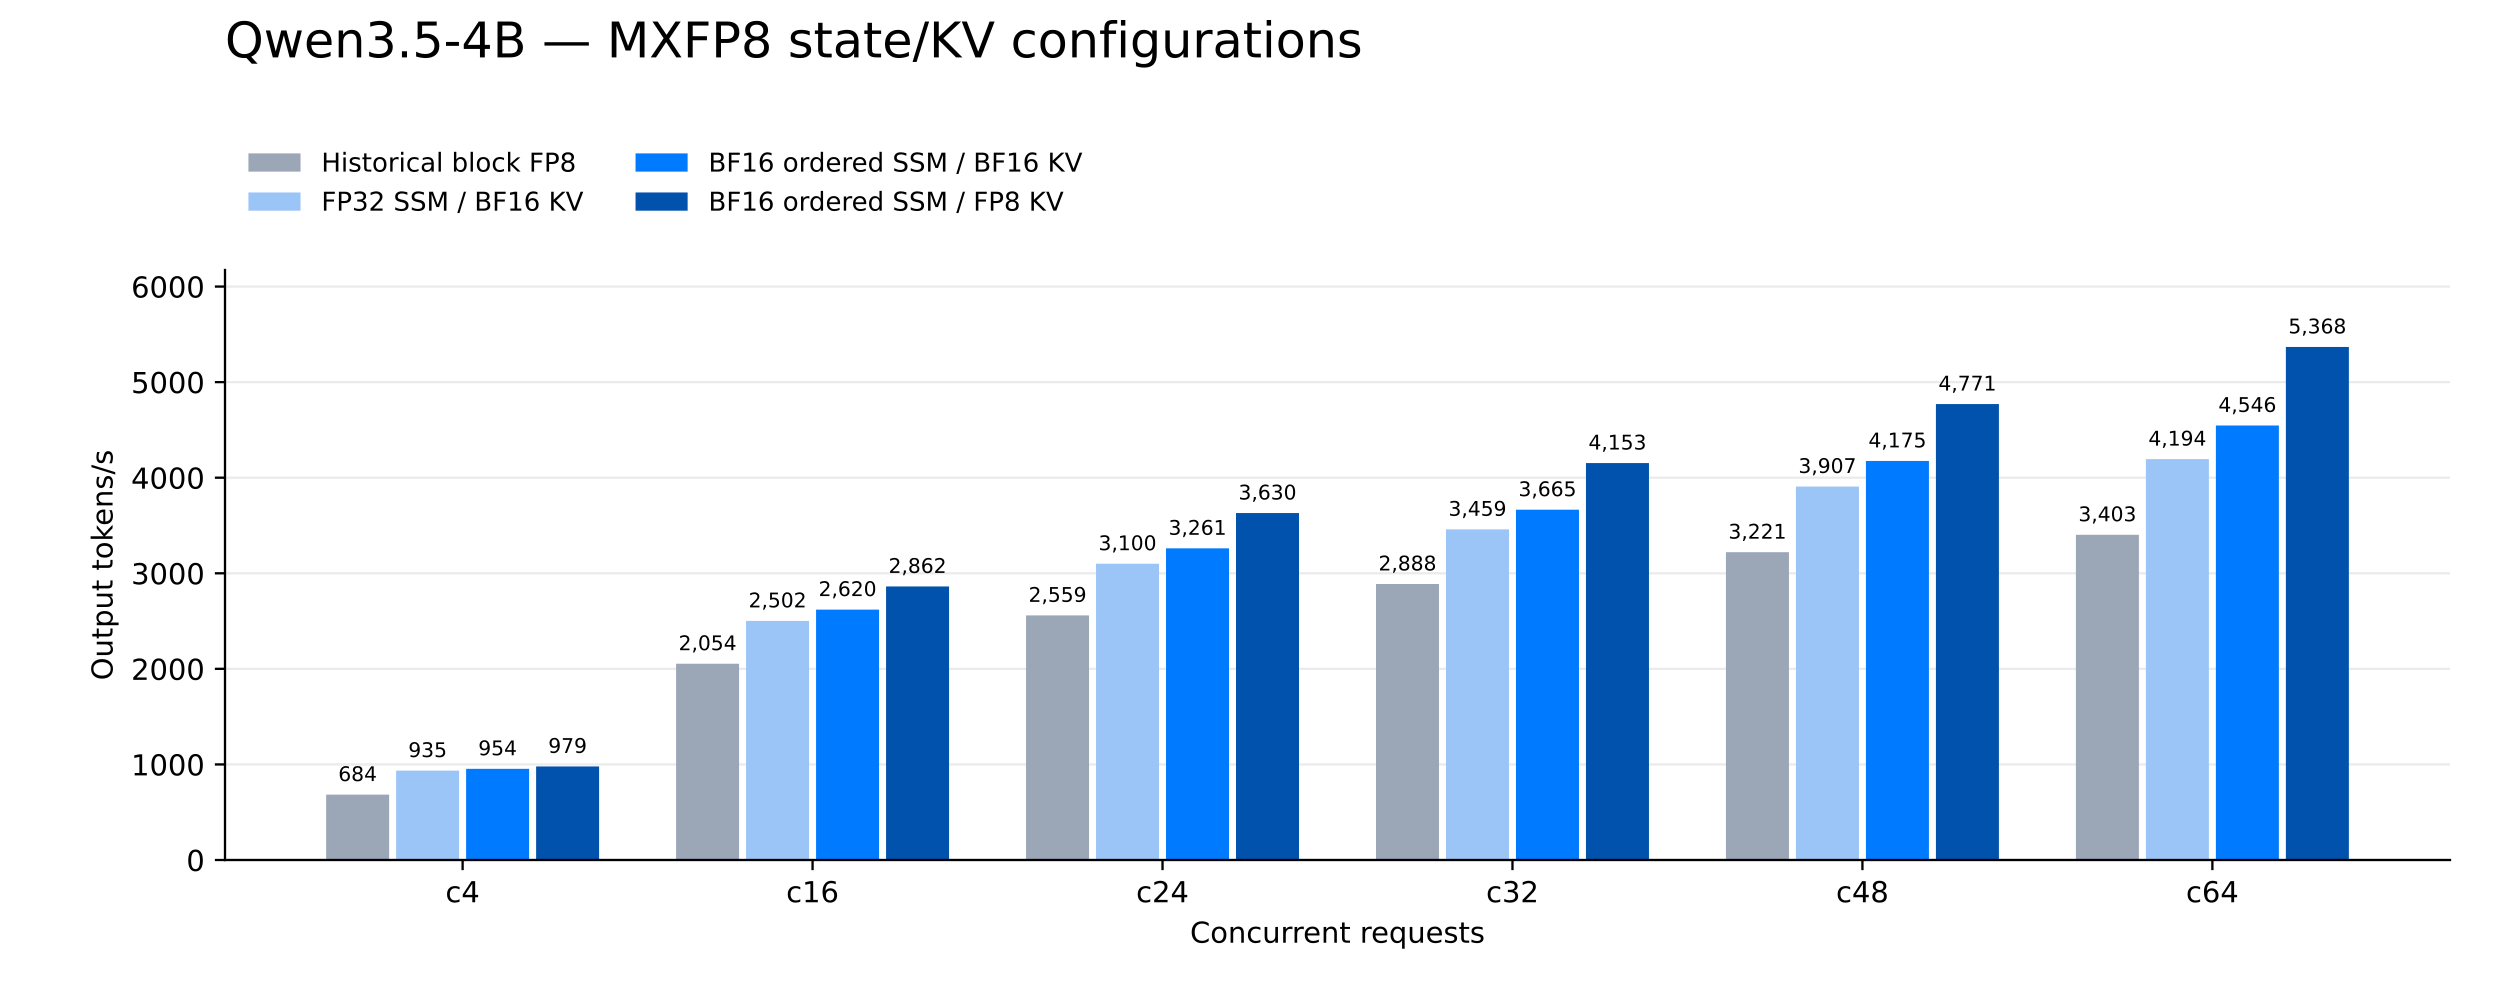
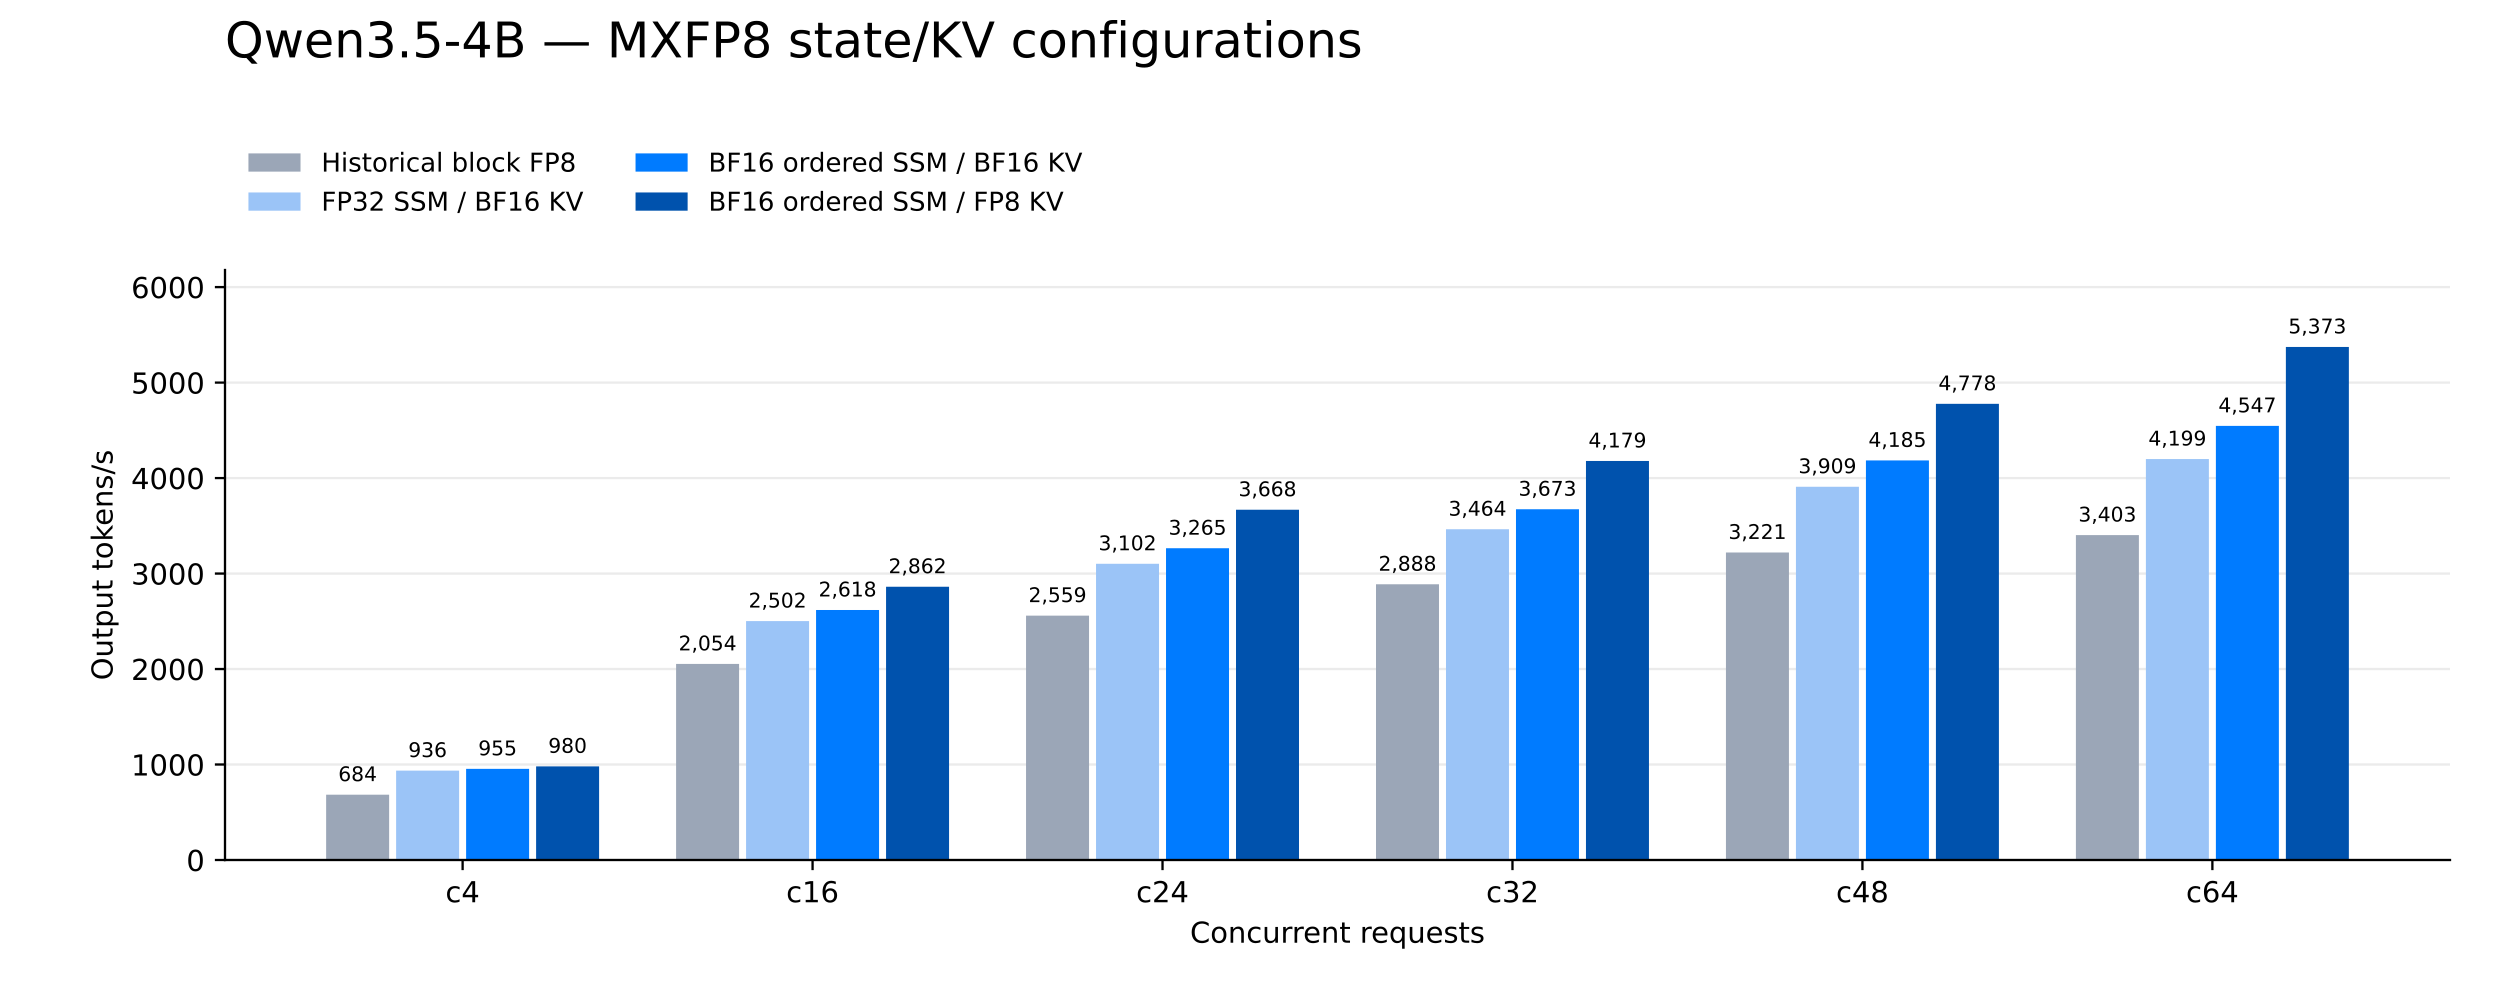
<svg xmlns="http://www.w3.org/2000/svg" xmlns:xlink="http://www.w3.org/1999/xlink" width="864pt" height="345.6pt" viewBox="0 0 864 345.6" version="1.1">
  <defs>
    <style type="text/css">:root { --chart-background: #ffffff; --chart-text: #111827; --chart-muted: #526071; --chart-axis: #8c98a8; --chart-grid: #cfd7e3; --chart-fp8: #9ba6b7; --chart-nvfp4: #526279; --chart-default: #9bc4f7; --chart-full: #007bff; --chart-emphasis: #0066cc; --chart-interval: #354152; } @media (prefers-color-scheme: dark) { :root { --chart-background: #0d1117; --chart-text: #e6edf3; --chart-muted: #9da7b3; --chart-axis: #6e7681; --chart-grid: #30363d; --chart-fp8: #778394; --chart-nvfp4: #a2b0c3; --chart-default: #284f7d; --chart-full: #379bff; --chart-emphasis: #58a6ff; --chart-interval: #c9d1d9; } }
*{stroke-linejoin: round; stroke-linecap: butt}</style>
  </defs>
  <g id="figure_1">
    <g id="patch_1">
      <path d="M 0 345.6 L 864 345.6 L 864 0 L 0 0 z " style="fill: var(--chart-background, #ffffff)" />
    </g>
    <g id="axes_1">
      <g id="patch_2">
        <path d="M 77.76 297.216 L 846.72 297.216 L 846.72 93.312 L 77.76 93.312 z " style="fill: var(--chart-background, #ffffff)" />
      </g>
      <g id="matplotlib.axis_1">
        <g id="xtick_1">
          <g id="line2d_1">
            <defs>
              <path id="m0486b7d3eb" d="M 0 0 L 0 3.5 " style="stroke: #000000; stroke-width: 0.8" />
            </defs>
            <g>
              <use xlink:href="#m0486b7d3eb" x="159.881" y="297.216" style="stroke: #000000; stroke-width: 0.8" />
            </g>
          </g>
          <g id="text_1">
            <text style="font-size: 10px; font-family: 'DejaVu Sans'; text-anchor: middle" x="159.881" y="311.814" transform="rotate(-0 159.8808 311.8137)">c4</text>
          </g>
        </g>
        <g id="xtick_2">
          <g id="line2d_2">
            <g>
              <use xlink:href="#m0486b7d3eb" x="280.824" y="297.216" style="stroke: #000000; stroke-width: 0.8" />
            </g>
          </g>
          <g id="text_2">
            <text style="font-size: 10px; font-family: 'DejaVu Sans'; text-anchor: middle" x="280.824" y="311.814" transform="rotate(-0 280.8245 311.8137)">c16</text>
          </g>
        </g>
        <g id="xtick_3">
          <g id="line2d_3">
            <g>
              <use xlink:href="#m0486b7d3eb" x="401.768" y="297.216" style="stroke: #000000; stroke-width: 0.8" />
            </g>
          </g>
          <g id="text_3">
            <text style="font-size: 10px; font-family: 'DejaVu Sans'; text-anchor: middle" x="401.768" y="311.814" transform="rotate(-0 401.7682 311.8137)">c24</text>
          </g>
        </g>
        <g id="xtick_4">
          <g id="line2d_4">
            <g>
              <use xlink:href="#m0486b7d3eb" x="522.712" y="297.216" style="stroke: #000000; stroke-width: 0.8" />
            </g>
          </g>
          <g id="text_4">
            <text style="font-size: 10px; font-family: 'DejaVu Sans'; text-anchor: middle" x="522.712" y="311.814" transform="rotate(-0 522.7118 311.8137)">c32</text>
          </g>
        </g>
        <g id="xtick_5">
          <g id="line2d_5">
            <g>
              <use xlink:href="#m0486b7d3eb" x="643.656" y="297.216" style="stroke: #000000; stroke-width: 0.8" />
            </g>
          </g>
          <g id="text_5">
            <text style="font-size: 10px; font-family: 'DejaVu Sans'; text-anchor: middle" x="643.656" y="311.814" transform="rotate(-0 643.6555 311.8137)">c48</text>
          </g>
        </g>
        <g id="xtick_6">
          <g id="line2d_6">
            <g>
              <use xlink:href="#m0486b7d3eb" x="764.599" y="297.216" style="stroke: #000000; stroke-width: 0.8" />
            </g>
          </g>
          <g id="text_6">
            <text style="font-size: 10px; font-family: 'DejaVu Sans'; text-anchor: middle" x="764.599" y="311.814" transform="rotate(-0 764.5992 311.8137)">c64</text>
          </g>
        </g>
        <g id="text_7">
          <text style="font-size: 10px; font-family: 'DejaVu Sans'; text-anchor: middle" x="462.24" y="325.814" transform="rotate(-0 462.24 325.8137)">Concurrent requests</text>
        </g>
      </g>
      <g id="matplotlib.axis_2">
        <g id="ytick_1">
          <g id="line2d_7">
            <path d="M 77.76 297.216 L 846.72 297.216 " clip-path="url(#pac6886d995)" style="fill: none; stroke: #b0b0b0; stroke-opacity: 0.25; stroke-width: 0.8; stroke-linecap: square" />
          </g>
          <g id="line2d_8">
            <defs>
              <path id="mf60f5e8577" d="M 0 0 L -3.5 0 " style="stroke: #000000; stroke-width: 0.8" />
            </defs>
            <g>
              <use xlink:href="#mf60f5e8577" x="77.76" y="297.216" style="stroke: #000000; stroke-width: 0.8" />
            </g>
          </g>
          <g id="text_8">
            <text style="font-size: 10px; font-family: 'DejaVu Sans'; text-anchor: end" x="70.76" y="301.015" transform="rotate(-0 70.76 301.0148)">0</text>
          </g>
        </g>
        <g id="ytick_2">
          <g id="line2d_9">
-             <path d="M 77.76 264.185 L 846.72 264.185 " clip-path="url(#pac6886d995)" style="fill: none; stroke: #b0b0b0; stroke-opacity: 0.25; stroke-width: 0.8; stroke-linecap: square" />
+             <path d="M 77.76 264.218 L 846.72 264.218 " clip-path="url(#pac6886d995)" style="fill: none; stroke: #b0b0b0; stroke-opacity: 0.25; stroke-width: 0.8; stroke-linecap: square" />
          </g>
          <g id="line2d_10">
            <g>
-               <use xlink:href="#mf60f5e8577" x="77.76" y="264.185" style="stroke: #000000; stroke-width: 0.8" />
+               <use xlink:href="#mf60f5e8577" x="77.76" y="264.218" style="stroke: #000000; stroke-width: 0.8" />
            </g>
          </g>
          <g id="text_9">
-             <text style="font-size: 10px; font-family: 'DejaVu Sans'; text-anchor: end" x="70.76" y="267.984" transform="rotate(-0 70.76 267.984)">1000</text>
+             <text style="font-size: 10px; font-family: 'DejaVu Sans'; text-anchor: end" x="70.76" y="268.017" transform="rotate(-0 70.76 268.0165)">1000</text>
          </g>
        </g>
        <g id="ytick_3">
          <g id="line2d_11">
-             <path d="M 77.76 231.154 L 846.72 231.154 " clip-path="url(#pac6886d995)" style="fill: none; stroke: #b0b0b0; stroke-opacity: 0.25; stroke-width: 0.8; stroke-linecap: square" />
+             <path d="M 77.76 231.219 L 846.72 231.219 " clip-path="url(#pac6886d995)" style="fill: none; stroke: #b0b0b0; stroke-opacity: 0.25; stroke-width: 0.8; stroke-linecap: square" />
          </g>
          <g id="line2d_12">
            <g>
-               <use xlink:href="#mf60f5e8577" x="77.76" y="231.154" style="stroke: #000000; stroke-width: 0.8" />
+               <use xlink:href="#mf60f5e8577" x="77.76" y="231.219" style="stroke: #000000; stroke-width: 0.8" />
            </g>
          </g>
          <g id="text_10">
-             <text style="font-size: 10px; font-family: 'DejaVu Sans'; text-anchor: end" x="70.76" y="234.953" transform="rotate(-0 70.76 234.9533)">2000</text>
+             <text style="font-size: 10px; font-family: 'DejaVu Sans'; text-anchor: end" x="70.76" y="235.018" transform="rotate(-0 70.76 235.0182)">2000</text>
          </g>
        </g>
        <g id="ytick_4">
          <g id="line2d_13">
-             <path d="M 77.76 198.124 L 846.72 198.124 " clip-path="url(#pac6886d995)" style="fill: none; stroke: #b0b0b0; stroke-opacity: 0.25; stroke-width: 0.8; stroke-linecap: square" />
+             <path d="M 77.76 198.221 L 846.72 198.221 " clip-path="url(#pac6886d995)" style="fill: none; stroke: #b0b0b0; stroke-opacity: 0.25; stroke-width: 0.8; stroke-linecap: square" />
          </g>
          <g id="line2d_14">
            <g>
-               <use xlink:href="#mf60f5e8577" x="77.76" y="198.124" style="stroke: #000000; stroke-width: 0.8" />
+               <use xlink:href="#mf60f5e8577" x="77.76" y="198.221" style="stroke: #000000; stroke-width: 0.8" />
            </g>
          </g>
          <g id="text_11">
-             <text style="font-size: 10px; font-family: 'DejaVu Sans'; text-anchor: end" x="70.76" y="201.922" transform="rotate(-0 70.76 201.9225)">3000</text>
+             <text style="font-size: 10px; font-family: 'DejaVu Sans'; text-anchor: end" x="70.76" y="202.02" transform="rotate(-0 70.76 202.02)">3000</text>
          </g>
        </g>
        <g id="ytick_5">
          <g id="line2d_15">
-             <path d="M 77.76 165.093 L 846.72 165.093 " clip-path="url(#pac6886d995)" style="fill: none; stroke: #b0b0b0; stroke-opacity: 0.25; stroke-width: 0.8; stroke-linecap: square" />
+             <path d="M 77.76 165.223 L 846.72 165.223 " clip-path="url(#pac6886d995)" style="fill: none; stroke: #b0b0b0; stroke-opacity: 0.25; stroke-width: 0.8; stroke-linecap: square" />
          </g>
          <g id="line2d_16">
            <g>
-               <use xlink:href="#mf60f5e8577" x="77.76" y="165.093" style="stroke: #000000; stroke-width: 0.8" />
+               <use xlink:href="#mf60f5e8577" x="77.76" y="165.223" style="stroke: #000000; stroke-width: 0.8" />
            </g>
          </g>
          <g id="text_12">
-             <text style="font-size: 10px; font-family: 'DejaVu Sans'; text-anchor: end" x="70.76" y="168.892" transform="rotate(-0 70.76 168.8917)">4000</text>
+             <text style="font-size: 10px; font-family: 'DejaVu Sans'; text-anchor: end" x="70.76" y="169.022" transform="rotate(-0 70.76 169.0217)">4000</text>
          </g>
        </g>
        <g id="ytick_6">
          <g id="line2d_17">
-             <path d="M 77.76 132.062 L 846.72 132.062 " clip-path="url(#pac6886d995)" style="fill: none; stroke: #b0b0b0; stroke-opacity: 0.25; stroke-width: 0.8; stroke-linecap: square" />
+             <path d="M 77.76 132.225 L 846.72 132.225 " clip-path="url(#pac6886d995)" style="fill: none; stroke: #b0b0b0; stroke-opacity: 0.25; stroke-width: 0.8; stroke-linecap: square" />
          </g>
          <g id="line2d_18">
            <g>
-               <use xlink:href="#mf60f5e8577" x="77.76" y="132.062" style="stroke: #000000; stroke-width: 0.8" />
+               <use xlink:href="#mf60f5e8577" x="77.76" y="132.225" style="stroke: #000000; stroke-width: 0.8" />
            </g>
          </g>
          <g id="text_13">
-             <text style="font-size: 10px; font-family: 'DejaVu Sans'; text-anchor: end" x="70.76" y="135.861" transform="rotate(-0 70.76 135.8609)">5000</text>
+             <text style="font-size: 10px; font-family: 'DejaVu Sans'; text-anchor: end" x="70.76" y="136.023" transform="rotate(-0 70.76 136.0234)">5000</text>
          </g>
        </g>
        <g id="ytick_7">
          <g id="line2d_19">
-             <path d="M 77.76 99.031 L 846.72 99.031 " clip-path="url(#pac6886d995)" style="fill: none; stroke: #b0b0b0; stroke-opacity: 0.25; stroke-width: 0.8; stroke-linecap: square" />
+             <path d="M 77.76 99.226 L 846.72 99.226 " clip-path="url(#pac6886d995)" style="fill: none; stroke: #b0b0b0; stroke-opacity: 0.25; stroke-width: 0.8; stroke-linecap: square" />
          </g>
          <g id="line2d_20">
            <g>
-               <use xlink:href="#mf60f5e8577" x="77.76" y="99.031" style="stroke: #000000; stroke-width: 0.8" />
+               <use xlink:href="#mf60f5e8577" x="77.76" y="99.226" style="stroke: #000000; stroke-width: 0.8" />
            </g>
          </g>
          <g id="text_14">
-             <text style="font-size: 10px; font-family: 'DejaVu Sans'; text-anchor: end" x="70.76" y="102.83" transform="rotate(-0 70.76 102.8301)">6000</text>
+             <text style="font-size: 10px; font-family: 'DejaVu Sans'; text-anchor: end" x="70.76" y="103.025" transform="rotate(-0 70.76 103.0251)">6000</text>
          </g>
        </g>
        <g id="text_15">
          <text style="font-size: 10px; font-family: 'DejaVu Sans'; text-anchor: middle" x="38.908" y="195.264" transform="rotate(-90 38.90766 195.264)">Output tokens/s</text>
        </g>
      </g>
      <g id="patch_3">
-         <path d="M 112.713 297.216 L 134.483 297.216 L 134.483 274.624 L 112.713 274.624 z " clip-path="url(#pac6886d995)" style="fill: var(--chart-fp8, #9ba6b7)" />
+         <path d="M 112.713 297.216 L 134.483 297.216 L 134.483 274.647 L 112.713 274.647 z " clip-path="url(#pac6886d995)" style="fill: var(--chart-fp8, #9ba6b7)" />
      </g>
      <g id="patch_4">
-         <path d="M 233.656 297.216 L 255.426 297.216 L 255.426 229.386 L 233.656 229.386 z " clip-path="url(#pac6886d995)" style="fill: var(--chart-fp8, #9ba6b7)" />
+         <path d="M 233.656 297.216 L 255.426 297.216 L 255.426 229.452 L 233.656 229.452 z " clip-path="url(#pac6886d995)" style="fill: var(--chart-fp8, #9ba6b7)" />
      </g>
      <g id="patch_5">
-         <path d="M 354.6 297.216 L 376.37 297.216 L 376.37 212.682 L 354.6 212.682 z " clip-path="url(#pac6886d995)" style="fill: var(--chart-fp8, #9ba6b7)" />
+         <path d="M 354.6 297.216 L 376.37 297.216 L 376.37 212.765 L 354.6 212.765 z " clip-path="url(#pac6886d995)" style="fill: var(--chart-fp8, #9ba6b7)" />
      </g>
      <g id="patch_6">
-         <path d="M 475.544 297.216 L 497.314 297.216 L 497.314 201.829 L 475.544 201.829 z " clip-path="url(#pac6886d995)" style="fill: var(--chart-fp8, #9ba6b7)" />
+         <path d="M 475.544 297.216 L 497.314 297.216 L 497.314 201.923 L 475.544 201.923 z " clip-path="url(#pac6886d995)" style="fill: var(--chart-fp8, #9ba6b7)" />
      </g>
      <g id="patch_7">
-         <path d="M 596.487 297.216 L 618.257 297.216 L 618.257 190.839 L 596.487 190.839 z " clip-path="url(#pac6886d995)" style="fill: var(--chart-fp8, #9ba6b7)" />
+         <path d="M 596.487 297.216 L 618.257 297.216 L 618.257 190.943 L 596.487 190.943 z " clip-path="url(#pac6886d995)" style="fill: var(--chart-fp8, #9ba6b7)" />
      </g>
      <g id="patch_8">
-         <path d="M 717.431 297.216 L 739.201 297.216 L 739.201 184.82 L 717.431 184.82 z " clip-path="url(#pac6886d995)" style="fill: var(--chart-fp8, #9ba6b7)" />
+         <path d="M 717.431 297.216 L 739.201 297.216 L 739.201 184.931 L 717.431 184.931 z " clip-path="url(#pac6886d995)" style="fill: var(--chart-fp8, #9ba6b7)" />
      </g>
      <g id="patch_9">
-         <path d="M 136.901 297.216 L 158.671 297.216 L 158.671 266.328 L 136.901 266.328 z " clip-path="url(#pac6886d995)" style="fill: var(--chart-default, #9bc4f7)" />
+         <path d="M 136.901 297.216 L 158.671 297.216 L 158.671 266.326 L 136.901 266.326 z " clip-path="url(#pac6886d995)" style="fill: var(--chart-default, #9bc4f7)" />
      </g>
      <g id="patch_10">
-         <path d="M 257.845 297.216 L 279.615 297.216 L 279.615 214.586 L 257.845 214.586 z " clip-path="url(#pac6886d995)" style="fill: var(--chart-default, #9bc4f7)" />
+         <path d="M 257.845 297.216 L 279.615 297.216 L 279.615 214.649 L 257.845 214.649 z " clip-path="url(#pac6886d995)" style="fill: var(--chart-default, #9bc4f7)" />
      </g>
      <g id="patch_11">
-         <path d="M 378.789 297.216 L 400.559 297.216 L 400.559 194.829 L 378.789 194.829 z " clip-path="url(#pac6886d995)" style="fill: var(--chart-default, #9bc4f7)" />
+         <path d="M 378.789 297.216 L 400.559 297.216 L 400.559 194.843 L 378.789 194.843 z " clip-path="url(#pac6886d995)" style="fill: var(--chart-default, #9bc4f7)" />
      </g>
      <g id="patch_12">
-         <path d="M 499.733 297.216 L 521.502 297.216 L 521.502 182.951 L 499.733 182.951 z " clip-path="url(#pac6886d995)" style="fill: var(--chart-default, #9bc4f7)" />
+         <path d="M 499.733 297.216 L 521.502 297.216 L 521.502 182.908 L 499.733 182.908 z " clip-path="url(#pac6886d995)" style="fill: var(--chart-default, #9bc4f7)" />
      </g>
      <g id="patch_13">
-         <path d="M 620.676 297.216 L 642.446 297.216 L 642.446 168.154 L 620.676 168.154 z " clip-path="url(#pac6886d995)" style="fill: var(--chart-default, #9bc4f7)" />
+         <path d="M 620.676 297.216 L 642.446 297.216 L 642.446 168.223 L 620.676 168.223 z " clip-path="url(#pac6886d995)" style="fill: var(--chart-default, #9bc4f7)" />
      </g>
      <g id="patch_14">
-         <path d="M 741.62 297.216 L 763.39 297.216 L 763.39 158.675 L 741.62 158.675 z " clip-path="url(#pac6886d995)" style="fill: var(--chart-default, #9bc4f7)" />
+         <path d="M 741.62 297.216 L 763.39 297.216 L 763.39 158.647 L 741.62 158.647 z " clip-path="url(#pac6886d995)" style="fill: var(--chart-default, #9bc4f7)" />
      </g>
      <g id="patch_15">
-         <path d="M 161.09 297.216 L 182.86 297.216 L 182.86 265.709 L 161.09 265.709 z " clip-path="url(#pac6886d995)" style="fill: var(--chart-full, #007bff)" />
+         <path d="M 161.09 297.216 L 182.86 297.216 L 182.86 265.717 L 161.09 265.717 z " clip-path="url(#pac6886d995)" style="fill: var(--chart-full, #007bff)" />
      </g>
      <g id="patch_16">
-         <path d="M 282.034 297.216 L 303.804 297.216 L 303.804 210.685 L 282.034 210.685 z " clip-path="url(#pac6886d995)" style="fill: var(--chart-full, #007bff)" />
+         <path d="M 282.034 297.216 L 303.804 297.216 L 303.804 210.813 L 282.034 210.813 z " clip-path="url(#pac6886d995)" style="fill: var(--chart-full, #007bff)" />
      </g>
      <g id="patch_17">
-         <path d="M 402.978 297.216 L 424.747 297.216 L 424.747 189.508 L 402.978 189.508 z " clip-path="url(#pac6886d995)" style="fill: var(--chart-full, #007bff)" />
+         <path d="M 402.978 297.216 L 424.747 297.216 L 424.747 189.468 L 402.978 189.468 z " clip-path="url(#pac6886d995)" style="fill: var(--chart-full, #007bff)" />
      </g>
      <g id="patch_18">
-         <path d="M 523.921 297.216 L 545.691 297.216 L 545.691 176.154 L 523.921 176.154 z " clip-path="url(#pac6886d995)" style="fill: var(--chart-full, #007bff)" />
+         <path d="M 523.921 297.216 L 545.691 297.216 L 545.691 175.998 L 523.921 175.998 z " clip-path="url(#pac6886d995)" style="fill: var(--chart-full, #007bff)" />
      </g>
      <g id="patch_19">
-         <path d="M 644.865 297.216 L 666.635 297.216 L 666.635 159.304 L 644.865 159.304 z " clip-path="url(#pac6886d995)" style="fill: var(--chart-full, #007bff)" />
+         <path d="M 644.865 297.216 L 666.635 297.216 L 666.635 159.125 L 644.865 159.125 z " clip-path="url(#pac6886d995)" style="fill: var(--chart-full, #007bff)" />
      </g>
      <g id="patch_20">
-         <path d="M 765.809 297.216 L 787.579 297.216 L 787.579 147.051 L 765.809 147.051 z " clip-path="url(#pac6886d995)" style="fill: var(--chart-full, #007bff)" />
+         <path d="M 765.809 297.216 L 787.579 297.216 L 787.579 147.186 L 765.809 147.186 z " clip-path="url(#pac6886d995)" style="fill: var(--chart-full, #007bff)" />
      </g>
      <g id="patch_21">
-         <path d="M 185.279 297.216 L 207.049 297.216 L 207.049 264.886 L 185.279 264.886 z " clip-path="url(#pac6886d995)" style="fill: #0052ad" />
+         <path d="M 185.279 297.216 L 207.049 297.216 L 207.049 264.864 L 185.279 264.864 z " clip-path="url(#pac6886d995)" style="fill: #0052ad" />
      </g>
      <g id="patch_22">
-         <path d="M 306.223 297.216 L 327.993 297.216 L 327.993 202.68 L 306.223 202.68 z " clip-path="url(#pac6886d995)" style="fill: #0052ad" />
+         <path d="M 306.223 297.216 L 327.993 297.216 L 327.993 202.779 L 306.223 202.779 z " clip-path="url(#pac6886d995)" style="fill: #0052ad" />
      </g>
      <g id="patch_23">
-         <path d="M 427.166 297.216 L 448.936 297.216 L 448.936 177.311 L 427.166 177.311 z " clip-path="url(#pac6886d995)" style="fill: #0052ad" />
+         <path d="M 427.166 297.216 L 448.936 297.216 L 448.936 176.164 L 427.166 176.164 z " clip-path="url(#pac6886d995)" style="fill: #0052ad" />
      </g>
      <g id="patch_24">
-         <path d="M 548.11 297.216 L 569.88 297.216 L 569.88 160.037 L 548.11 160.037 z " clip-path="url(#pac6886d995)" style="fill: #0052ad" />
+         <path d="M 548.11 297.216 L 569.88 297.216 L 569.88 159.31 L 548.11 159.31 z " clip-path="url(#pac6886d995)" style="fill: #0052ad" />
      </g>
      <g id="patch_25">
-         <path d="M 669.054 297.216 L 690.824 297.216 L 690.824 139.642 L 669.054 139.642 z " clip-path="url(#pac6886d995)" style="fill: #0052ad" />
+         <path d="M 669.054 297.216 L 690.824 297.216 L 690.824 139.563 L 669.054 139.563 z " clip-path="url(#pac6886d995)" style="fill: #0052ad" />
      </g>
      <g id="patch_26">
        <path d="M 789.997 297.216 L 811.767 297.216 L 811.767 119.908 L 789.997 119.908 z " clip-path="url(#pac6886d995)" style="fill: #0052ad" />
      </g>
      <g id="patch_27">
        <path d="M 77.76 297.216 L 77.76 93.312 " style="fill: none; stroke: #000000; stroke-width: 0.8; stroke-linejoin: miter; stroke-linecap: square" />
      </g>
      <g id="patch_28">
        <path d="M 77.76 297.216 L 846.72 297.216 " style="fill: none; stroke: #000000; stroke-width: 0.8; stroke-linejoin: miter; stroke-linecap: square" />
      </g>
      <g id="text_16">
-         <text style="font-size: 7px; font-family: 'DejaVu Sans'; text-anchor: middle" x="123.598" y="269.943" transform="rotate(-0 123.5977 269.9427)">684</text>
+         <text style="font-size: 7px; font-family: 'DejaVu Sans'; text-anchor: middle" x="123.598" y="269.965" transform="rotate(-0 123.5977 269.9649)">684</text>
      </g>
      <g id="text_17">
-         <text style="font-size: 7px; font-family: 'DejaVu Sans'; text-anchor: middle" x="244.541" y="224.704" transform="rotate(-0 244.5414 224.7041)">2,054</text>
+         <text style="font-size: 7px; font-family: 'DejaVu Sans'; text-anchor: middle" x="244.541" y="224.771" transform="rotate(-0 244.5414 224.7708)">2,054</text>
      </g>
      <g id="text_18">
-         <text style="font-size: 7px; font-family: 'DejaVu Sans'; text-anchor: middle" x="365.485" y="208" transform="rotate(-0 365.485 207.9999)">2,559</text>
+         <text style="font-size: 7px; font-family: 'DejaVu Sans'; text-anchor: middle" x="365.485" y="208.083" transform="rotate(-0 365.485 208.0831)">2,559</text>
      </g>
      <g id="text_19">
-         <text style="font-size: 7px; font-family: 'DejaVu Sans'; text-anchor: middle" x="486.429" y="197.147" transform="rotate(-0 486.4287 197.1473)">2,888</text>
+         <text style="font-size: 7px; font-family: 'DejaVu Sans'; text-anchor: middle" x="486.429" y="197.241" transform="rotate(-0 486.4287 197.2411)">2,888</text>
      </g>
      <g id="text_20">
-         <text style="font-size: 7px; font-family: 'DejaVu Sans'; text-anchor: middle" x="607.372" y="186.157" transform="rotate(-0 607.3724 186.1571)">3,221</text>
+         <text style="font-size: 7px; font-family: 'DejaVu Sans'; text-anchor: middle" x="607.372" y="186.262" transform="rotate(-0 607.3724 186.2617)">3,221</text>
      </g>
      <g id="text_21">
-         <text style="font-size: 7px; font-family: 'DejaVu Sans'; text-anchor: middle" x="728.316" y="180.139" transform="rotate(-0 728.3161 180.1387)">3,403</text>
+         <text style="font-size: 7px; font-family: 'DejaVu Sans'; text-anchor: middle" x="728.316" y="180.249" transform="rotate(-0 728.3161 180.2492)">3,403</text>
      </g>
      <g id="text_22">
-         <text style="font-size: 7px; font-family: 'DejaVu Sans'; text-anchor: middle" x="147.786" y="261.647" transform="rotate(-0 147.7864 261.6466)">935</text>
+         <text style="font-size: 7px; font-family: 'DejaVu Sans'; text-anchor: middle" x="147.786" y="261.645" transform="rotate(-0 147.7864 261.6447)">936</text>
      </g>
      <g id="text_23">
-         <text style="font-size: 7px; font-family: 'DejaVu Sans'; text-anchor: middle" x="268.73" y="209.905" transform="rotate(-0 268.7301 209.9047)">2,502</text>
+         <text style="font-size: 7px; font-family: 'DejaVu Sans'; text-anchor: middle" x="268.73" y="209.967" transform="rotate(-0 268.7301 209.9669)">2,502</text>
      </g>
      <g id="text_24">
-         <text style="font-size: 7px; font-family: 'DejaVu Sans'; text-anchor: middle" x="389.674" y="190.148" transform="rotate(-0 389.6738 190.1477)">3,100</text>
+         <text style="font-size: 7px; font-family: 'DejaVu Sans'; text-anchor: middle" x="389.674" y="190.162" transform="rotate(-0 389.6738 190.1617)">3,102</text>
      </g>
      <g id="text_25">
-         <text style="font-size: 7px; font-family: 'DejaVu Sans'; text-anchor: middle" x="510.617" y="178.269" transform="rotate(-0 510.6175 178.2692)">3,459</text>
+         <text style="font-size: 7px; font-family: 'DejaVu Sans'; text-anchor: middle" x="510.617" y="178.226" transform="rotate(-0 510.6175 178.2261)">3,464</text>
      </g>
      <g id="text_26">
-         <text style="font-size: 7px; font-family: 'DejaVu Sans'; text-anchor: middle" x="631.561" y="163.472" transform="rotate(-0 631.5612 163.4721)">3,907</text>
+         <text style="font-size: 7px; font-family: 'DejaVu Sans'; text-anchor: middle" x="631.561" y="163.542" transform="rotate(-0 631.5612 163.5416)">3,909</text>
      </g>
      <g id="text_27">
-         <text style="font-size: 7px; font-family: 'DejaVu Sans'; text-anchor: middle" x="752.505" y="153.993" transform="rotate(-0 752.5049 153.9931)">4,194</text>
+         <text style="font-size: 7px; font-family: 'DejaVu Sans'; text-anchor: middle" x="752.505" y="153.965" transform="rotate(-0 752.5049 153.9654)">4,199</text>
      </g>
      <g id="text_28">
-         <text style="font-size: 7px; font-family: 'DejaVu Sans'; text-anchor: middle" x="171.975" y="261.027" transform="rotate(-0 171.9751 261.0269)">954</text>
+         <text style="font-size: 7px; font-family: 'DejaVu Sans'; text-anchor: middle" x="171.975" y="261.036" transform="rotate(-0 171.9751 261.0358)">955</text>
      </g>
      <g id="text_29">
-         <text style="font-size: 7px; font-family: 'DejaVu Sans'; text-anchor: middle" x="292.919" y="206.003" transform="rotate(-0 292.9188 206.0034)">2,620</text>
+         <text style="font-size: 7px; font-family: 'DejaVu Sans'; text-anchor: middle" x="292.919" y="206.131" transform="rotate(-0 292.9188 206.1309)">2,618</text>
      </g>
      <g id="text_30">
-         <text style="font-size: 7px; font-family: 'DejaVu Sans'; text-anchor: middle" x="413.863" y="184.826" transform="rotate(-0 413.8625 184.8263)">3,261</text>
+         <text style="font-size: 7px; font-family: 'DejaVu Sans'; text-anchor: middle" x="413.863" y="184.786" transform="rotate(-0 413.8625 184.7862)">3,265</text>
      </g>
      <g id="text_31">
-         <text style="font-size: 7px; font-family: 'DejaVu Sans'; text-anchor: middle" x="534.806" y="171.473" transform="rotate(-0 534.8062 171.4728)">3,665</text>
+         <text style="font-size: 7px; font-family: 'DejaVu Sans'; text-anchor: middle" x="534.806" y="171.317" transform="rotate(-0 534.8062 171.3165)">3,673</text>
      </g>
      <g id="text_32">
-         <text style="font-size: 7px; font-family: 'DejaVu Sans'; text-anchor: middle" x="655.75" y="154.622" transform="rotate(-0 655.7499 154.6223)">4,175</text>
+         <text style="font-size: 7px; font-family: 'DejaVu Sans'; text-anchor: middle" x="655.75" y="154.443" transform="rotate(-0 655.7499 154.4434)">4,185</text>
      </g>
      <g id="text_33">
-         <text style="font-size: 7px; font-family: 'DejaVu Sans'; text-anchor: middle" x="776.694" y="142.369" transform="rotate(-0 776.6936 142.3689)">4,546</text>
+         <text style="font-size: 7px; font-family: 'DejaVu Sans'; text-anchor: middle" x="776.694" y="142.505" transform="rotate(-0 776.6936 142.5045)">4,547</text>
      </g>
      <g id="text_34">
-         <text style="font-size: 7px; font-family: 'DejaVu Sans'; text-anchor: middle" x="196.164" y="260.204" transform="rotate(-0 196.1639 260.204)">979</text>
+         <text style="font-size: 7px; font-family: 'DejaVu Sans'; text-anchor: middle" x="196.164" y="260.182" transform="rotate(-0 196.1639 260.1822)">980</text>
      </g>
      <g id="text_35">
-         <text style="font-size: 7px; font-family: 'DejaVu Sans'; text-anchor: middle" x="317.108" y="197.999" transform="rotate(-0 317.1076 197.9988)">2,862</text>
+         <text style="font-size: 7px; font-family: 'DejaVu Sans'; text-anchor: middle" x="317.108" y="198.098" transform="rotate(-0 317.1076 198.0978)">2,862</text>
      </g>
      <g id="text_36">
-         <text style="font-size: 7px; font-family: 'DejaVu Sans'; text-anchor: middle" x="438.051" y="172.629" transform="rotate(-0 438.0513 172.6289)">3,630</text>
+         <text style="font-size: 7px; font-family: 'DejaVu Sans'; text-anchor: middle" x="438.051" y="171.483" transform="rotate(-0 438.0513 171.4828)">3,668</text>
      </g>
      <g id="text_37">
-         <text style="font-size: 7px; font-family: 'DejaVu Sans'; text-anchor: middle" x="558.995" y="155.356" transform="rotate(-0 558.995 155.3555)">4,153</text>
+         <text style="font-size: 7px; font-family: 'DejaVu Sans'; text-anchor: middle" x="558.995" y="154.629" transform="rotate(-0 558.995 154.6287)">4,179</text>
      </g>
      <g id="text_38">
-         <text style="font-size: 7px; font-family: 'DejaVu Sans'; text-anchor: middle" x="679.939" y="134.96" transform="rotate(-0 679.9386 134.9601)">4,771</text>
+         <text style="font-size: 7px; font-family: 'DejaVu Sans'; text-anchor: middle" x="679.939" y="134.882" transform="rotate(-0 679.9386 134.8818)">4,778</text>
      </g>
      <g id="text_39">
-         <text style="font-size: 7px; font-family: 'DejaVu Sans'; text-anchor: middle" x="800.882" y="115.227" transform="rotate(-0 800.8823 115.2265)">5,368</text>
+         <text style="font-size: 7px; font-family: 'DejaVu Sans'; text-anchor: middle" x="800.882" y="115.227" transform="rotate(-0 800.8823 115.2265)">5,373</text>
      </g>
      <g id="legend_1">
        <g id="patch_29">
          <path d="M 85.86 59.314 L 103.86 59.314 L 103.86 53.014 L 85.86 53.014 z " style="fill: var(--chart-fp8, #9ba6b7)" />
        </g>
        <g id="text_40">
          <text style="font-size: 9px; font-family: 'DejaVu Sans'; text-anchor: start" x="111.06" y="59.314" transform="rotate(-0 111.06 59.31363)">Historical block FP8</text>
        </g>
        <g id="patch_30">
          <path d="M 85.86 72.814 L 103.86 72.814 L 103.86 66.514 L 85.86 66.514 z " style="fill: var(--chart-default, #9bc4f7)" />
        </g>
        <g id="text_41">
          <text style="font-size: 9px; font-family: 'DejaVu Sans'; text-anchor: start" x="111.06" y="72.814" transform="rotate(-0 111.06 72.81434)">FP32 SSM / BF16 KV</text>
        </g>
        <g id="patch_31">
          <path d="M 219.644 59.314 L 237.644 59.314 L 237.644 53.014 L 219.644 53.014 z " style="fill: var(--chart-full, #007bff)" />
        </g>
        <g id="text_42">
          <text style="font-size: 9px; font-family: 'DejaVu Sans'; text-anchor: start" x="244.844" y="59.314" transform="rotate(-0 244.8436 59.31363)">BF16 ordered SSM / BF16 KV</text>
        </g>
        <g id="patch_32">
          <path d="M 219.644 72.814 L 237.644 72.814 L 237.644 66.514 L 219.644 66.514 z " style="fill: #0052ad" />
        </g>
        <g id="text_43">
          <text style="font-size: 9px; font-family: 'DejaVu Sans'; text-anchor: start" x="244.844" y="72.814" transform="rotate(-0 244.8436 72.81434)">BF16 ordered SSM / FP8 KV</text>
        </g>
      </g>
    </g>
    <g id="text_44">
      <text style="font-size: 17px; font-family: 'DejaVu Sans'; text-anchor: start" x="77.76" y="19.829" transform="rotate(-0 77.76 19.82934)">Qwen3.5-4B — MXFP8 state/KV configurations</text>
    </g>
  </g>
  <defs>
    <clipPath id="pac6886d995">
      <rect x="77.76" y="93.312" width="768.96" height="203.904" />
    </clipPath>
  </defs>
</svg>
